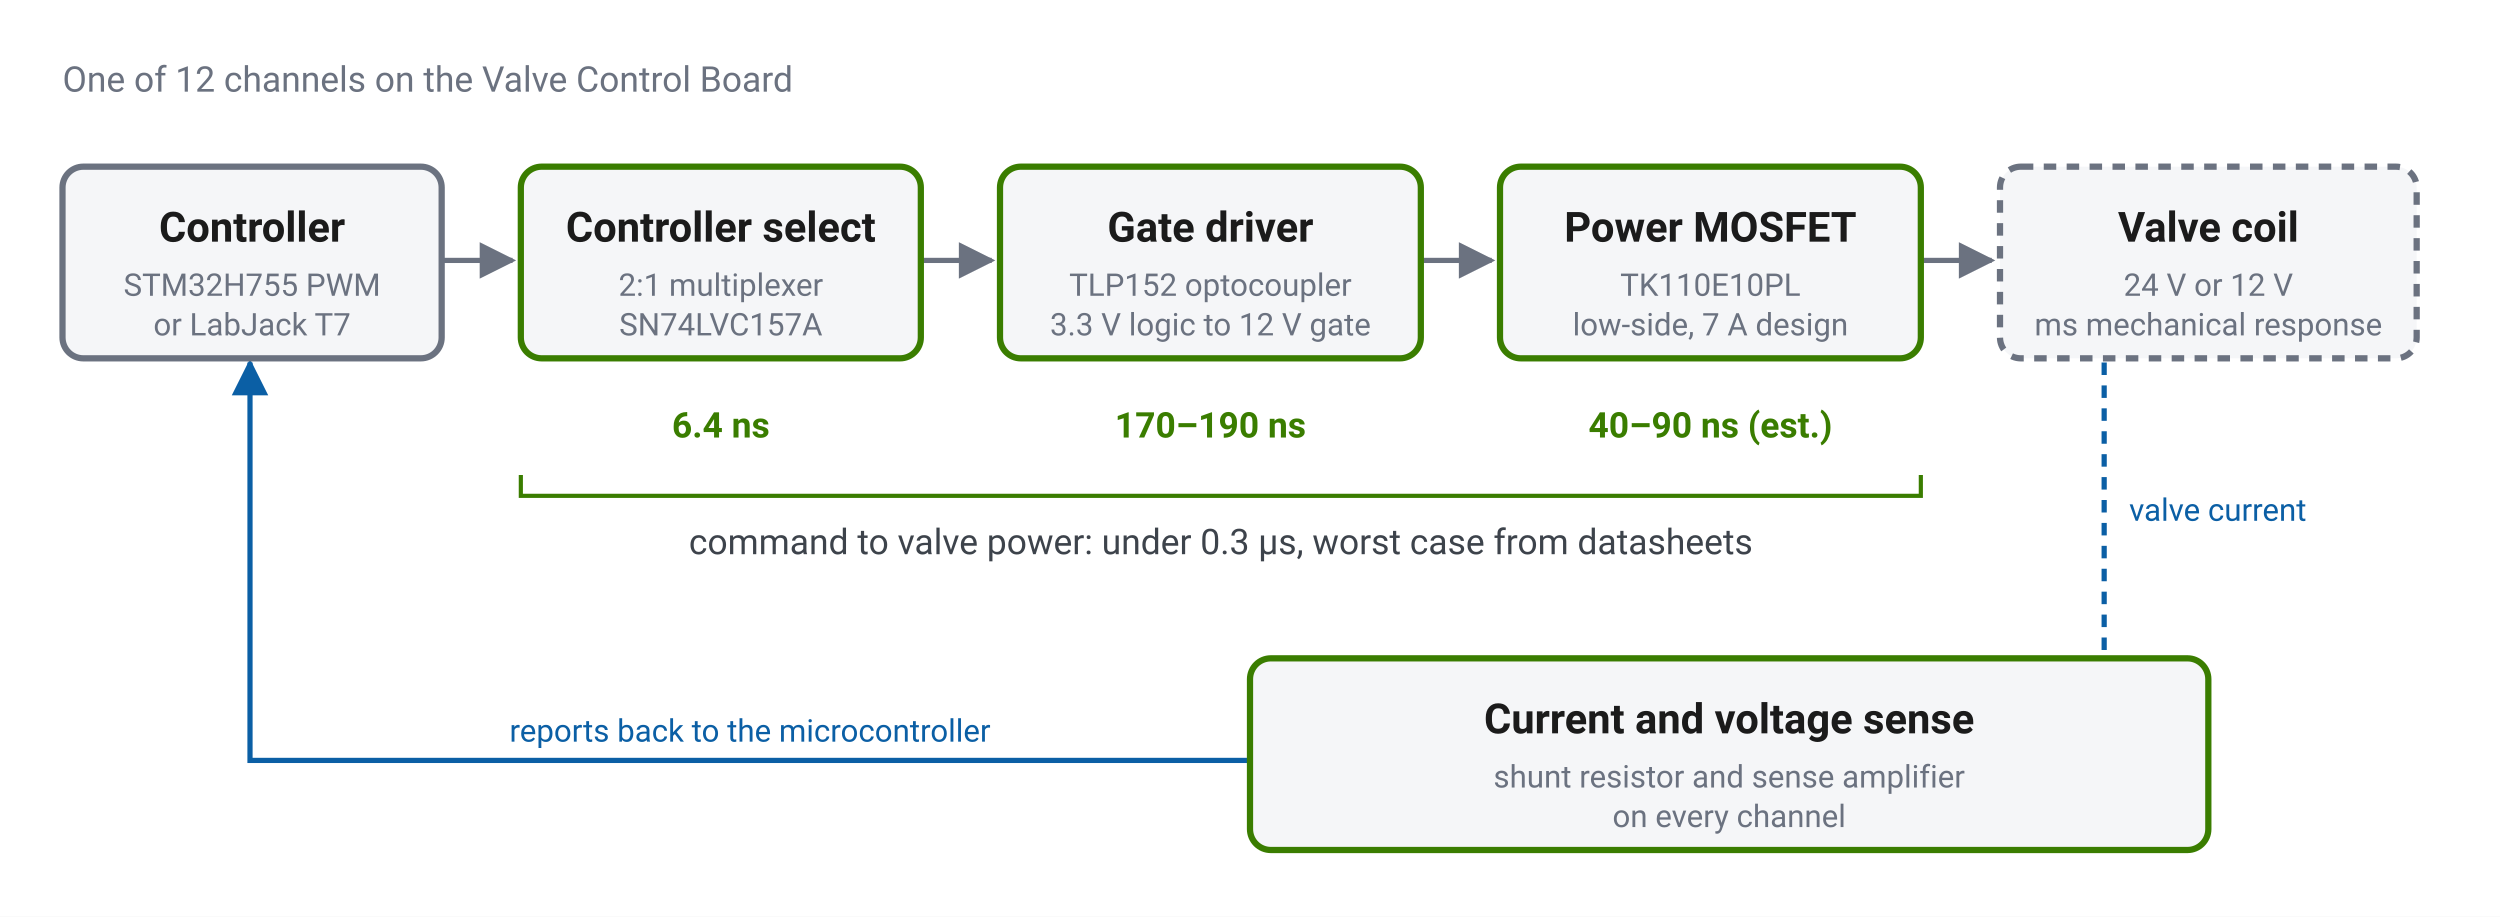
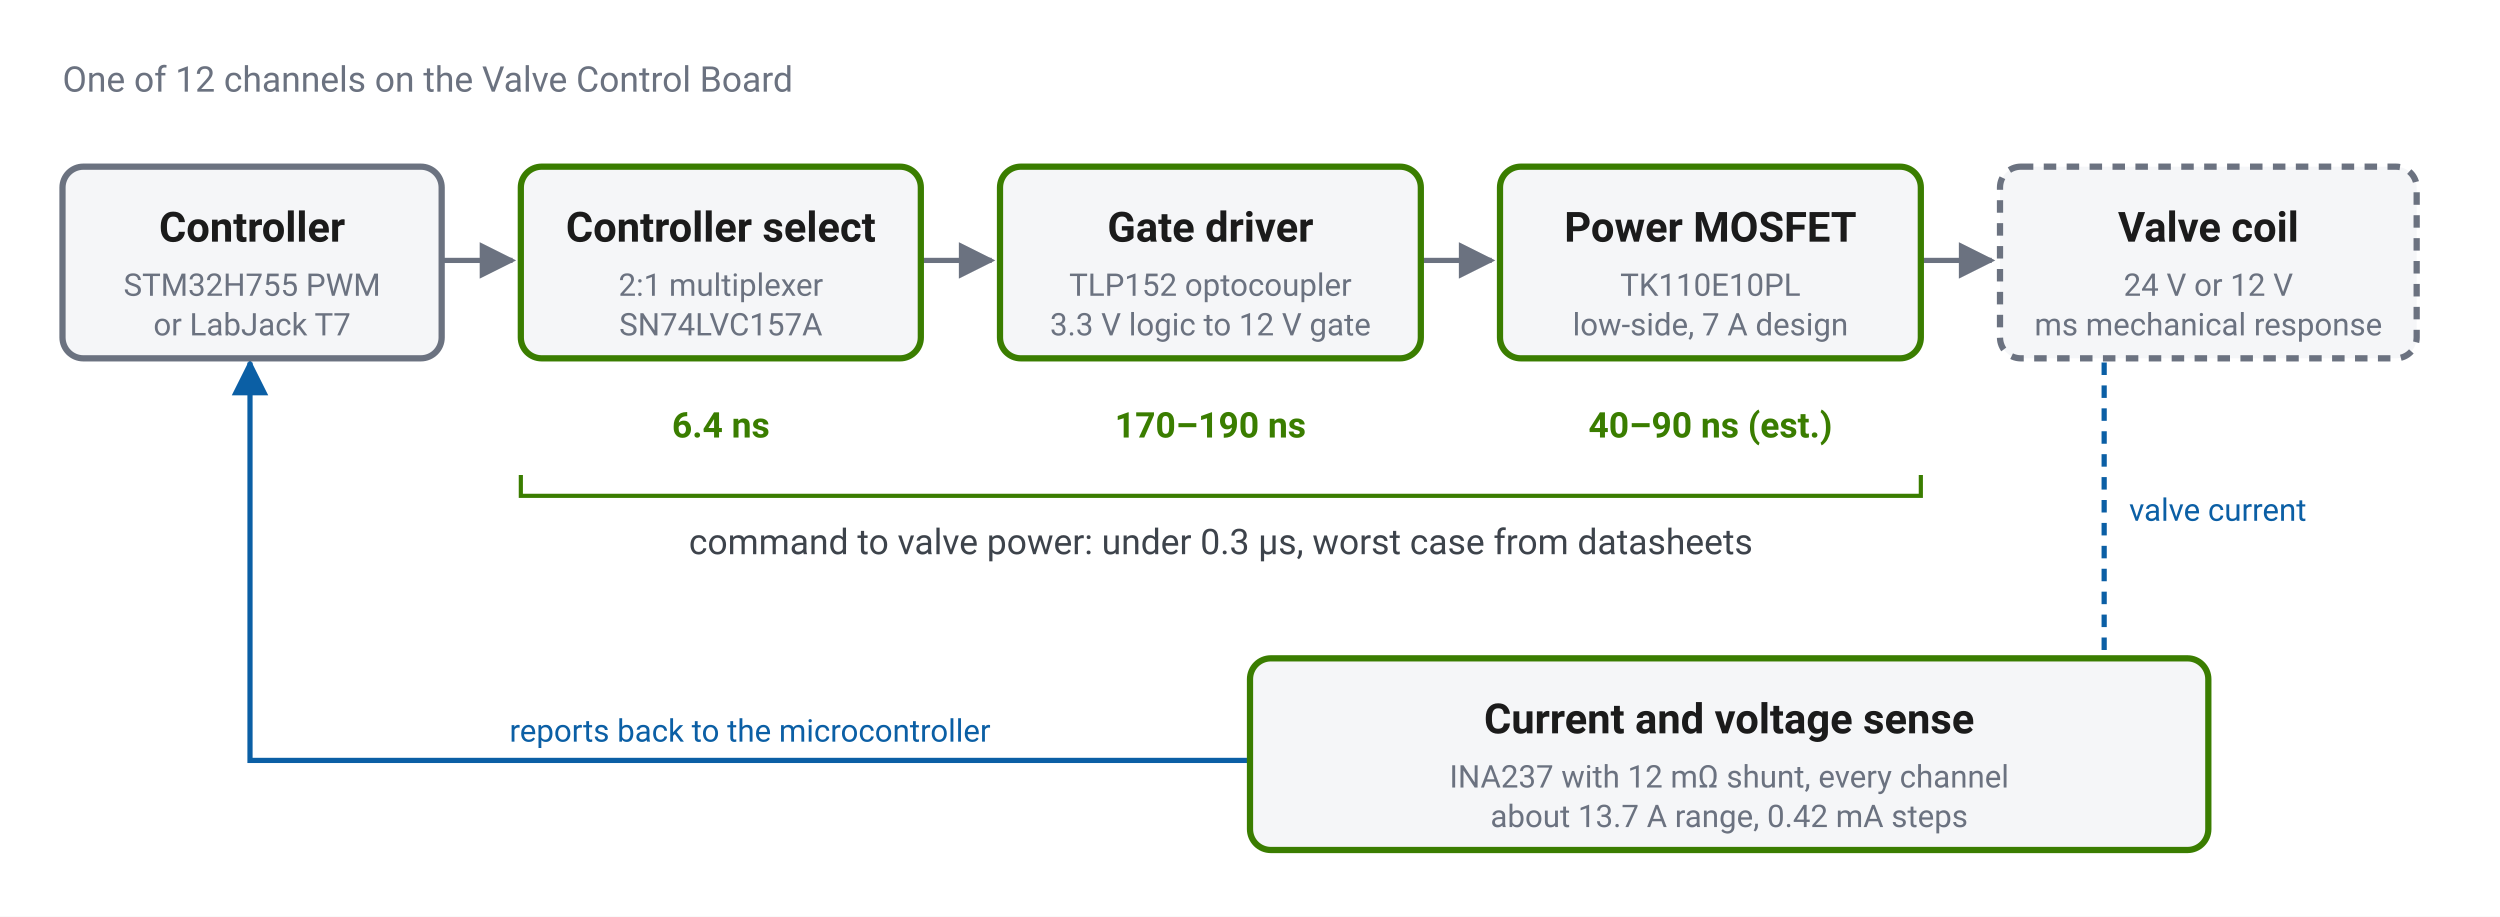
<svg xmlns="http://www.w3.org/2000/svg" viewBox="0 0 1200 440" width="1200" height="440" font-family="'Segoe UI', Roboto, 'Helvetica Neue', Arial, sans-serif">
  <defs>
    <marker id="a" viewBox="0 0 10 10" refX="9" refY="5" markerWidth="7" markerHeight="7" orient="auto-start-reverse">
      <path d="M0,0 L10,5 L0,10 z" fill="#6b7280" />
    </marker>
    <marker id="b" viewBox="0 0 10 10" refX="9" refY="5" markerWidth="7" markerHeight="7" orient="auto-start-reverse">
      <path d="M0,0 L10,5 L0,10 z" fill="#0b5fa5" />
    </marker>
  </defs>
  <rect width="1200" height="440" fill="#ffffff" />
  <g stroke="#6b7280" stroke-width="2.5" fill="none">
    <line x1="212" y1="125" x2="246" y2="125" marker-end="url(#a)" />
    <line x1="442" y1="125" x2="476" y2="125" marker-end="url(#a)" />
    <line x1="682" y1="125" x2="716" y2="125" marker-end="url(#a)" />
    <line x1="922" y1="125" x2="956" y2="125" marker-end="url(#a)" />
  </g>
  <path d="M1010 174 V 314" stroke="#0b5fa5" stroke-width="2.5" fill="none" stroke-dasharray="6 5" />
  <text x="1022" y="250" font-size="15" fill="#0b5fa5">valve current</text>
  <path d="M600 365 H 120 V 174" stroke="#0b5fa5" stroke-width="2.5" fill="none" marker-end="url(#b)" />
  <g stroke-width="3" fill="#f5f6f8">
    <rect x="30" y="80" width="182" height="92" rx="10" stroke="#6b7280" />
    <rect x="250" y="80" width="192" height="92" rx="10" stroke="#3a7d00" />
    <rect x="480" y="80" width="202" height="92" rx="10" stroke="#3a7d00" />
    <rect x="720" y="80" width="202" height="92" rx="10" stroke="#3a7d00" />
    <rect x="960" y="80" width="200" height="92" rx="10" stroke="#6b7280" stroke-dasharray="6 5" />
    <rect x="600" y="316" width="460" height="92" rx="10" stroke="#3a7d00" />
  </g>
  <g fill="#1b1b1b" text-anchor="middle">
    <text x="121" y="116" font-size="20" font-weight="600">Controller</text>
    <text x="121" y="142" font-size="15" fill="#6b7280">STM32H755 PWM</text>
    <text x="121" y="161" font-size="15" fill="#6b7280">or LabJack T7</text>
    <text x="346" y="116" font-size="20" font-weight="600">Controller select</text>
    <text x="346" y="142" font-size="15" fill="#6b7280">2:1 multiplexer</text>
    <text x="346" y="161" font-size="15" fill="#6b7280">SN74LVC157A</text>
    <text x="581" y="116" font-size="20" font-weight="600">Gate driver</text>
    <text x="581" y="142" font-size="15" fill="#6b7280">TLP152 optocoupler</text>
    <text x="581" y="161" font-size="15" fill="#6b7280">3.3 V logic to 12 V gate</text>
    <text x="821" y="116" font-size="20" font-weight="600">Power MOSFET</text>
    <text x="821" y="142" font-size="15" fill="#6b7280">TK110E10PL</text>
    <text x="821" y="161" font-size="15" fill="#6b7280">low-side, 7 A design</text>
    <text x="1060" y="116" font-size="20" font-weight="600">Valve coil</text>
    <text x="1060" y="142" font-size="15" fill="#6b7280">24 V or 12 V</text>
    <text x="1060" y="161" font-size="15" fill="#6b7280">ms mechanical response</text>
    <text x="830" y="352" font-size="20" font-weight="600">Current and voltage sense</text>
-     <text x="830" y="378" font-size="15" fill="#6b7280">shunt resistor and sense amplifier</text>
-     <text x="830" y="397" font-size="15" fill="#6b7280">on every channel</text>
+     <text x="830" y="378" font-size="15" fill="#6b7280">INA237 with 12 mΩ shunt, every channel</text>
+     <text x="830" y="397" font-size="15" fill="#6b7280">about 13.7 A range, 0.42 mA steps</text>
  </g>
  <g text-anchor="middle" font-size="17">
    <text x="346" y="210" fill="#3a7d00" font-weight="600">6.4 ns</text>
    <text x="581" y="210" fill="#3a7d00" font-weight="600">170–190 ns</text>
    <text x="821" y="210" fill="#3a7d00" font-weight="600">40–90 ns (est.)</text>
  </g>
  <path d="M250 228 V 238 H 922 V 228" stroke="#3a7d00" stroke-width="2" fill="none" />
  <text x="586" y="266" text-anchor="middle" font-size="17" fill="#3d434b">command to valve power: under 0.3 µs, worst case from datasheets</text>
  <text x="360" y="356" text-anchor="middle" font-size="15" fill="#0b5fa5">reports back to the microcontroller</text>
  <text x="30" y="44" font-size="17" fill="#6b7280">One of 12 channels on the Valve Control Board</text>
</svg>
